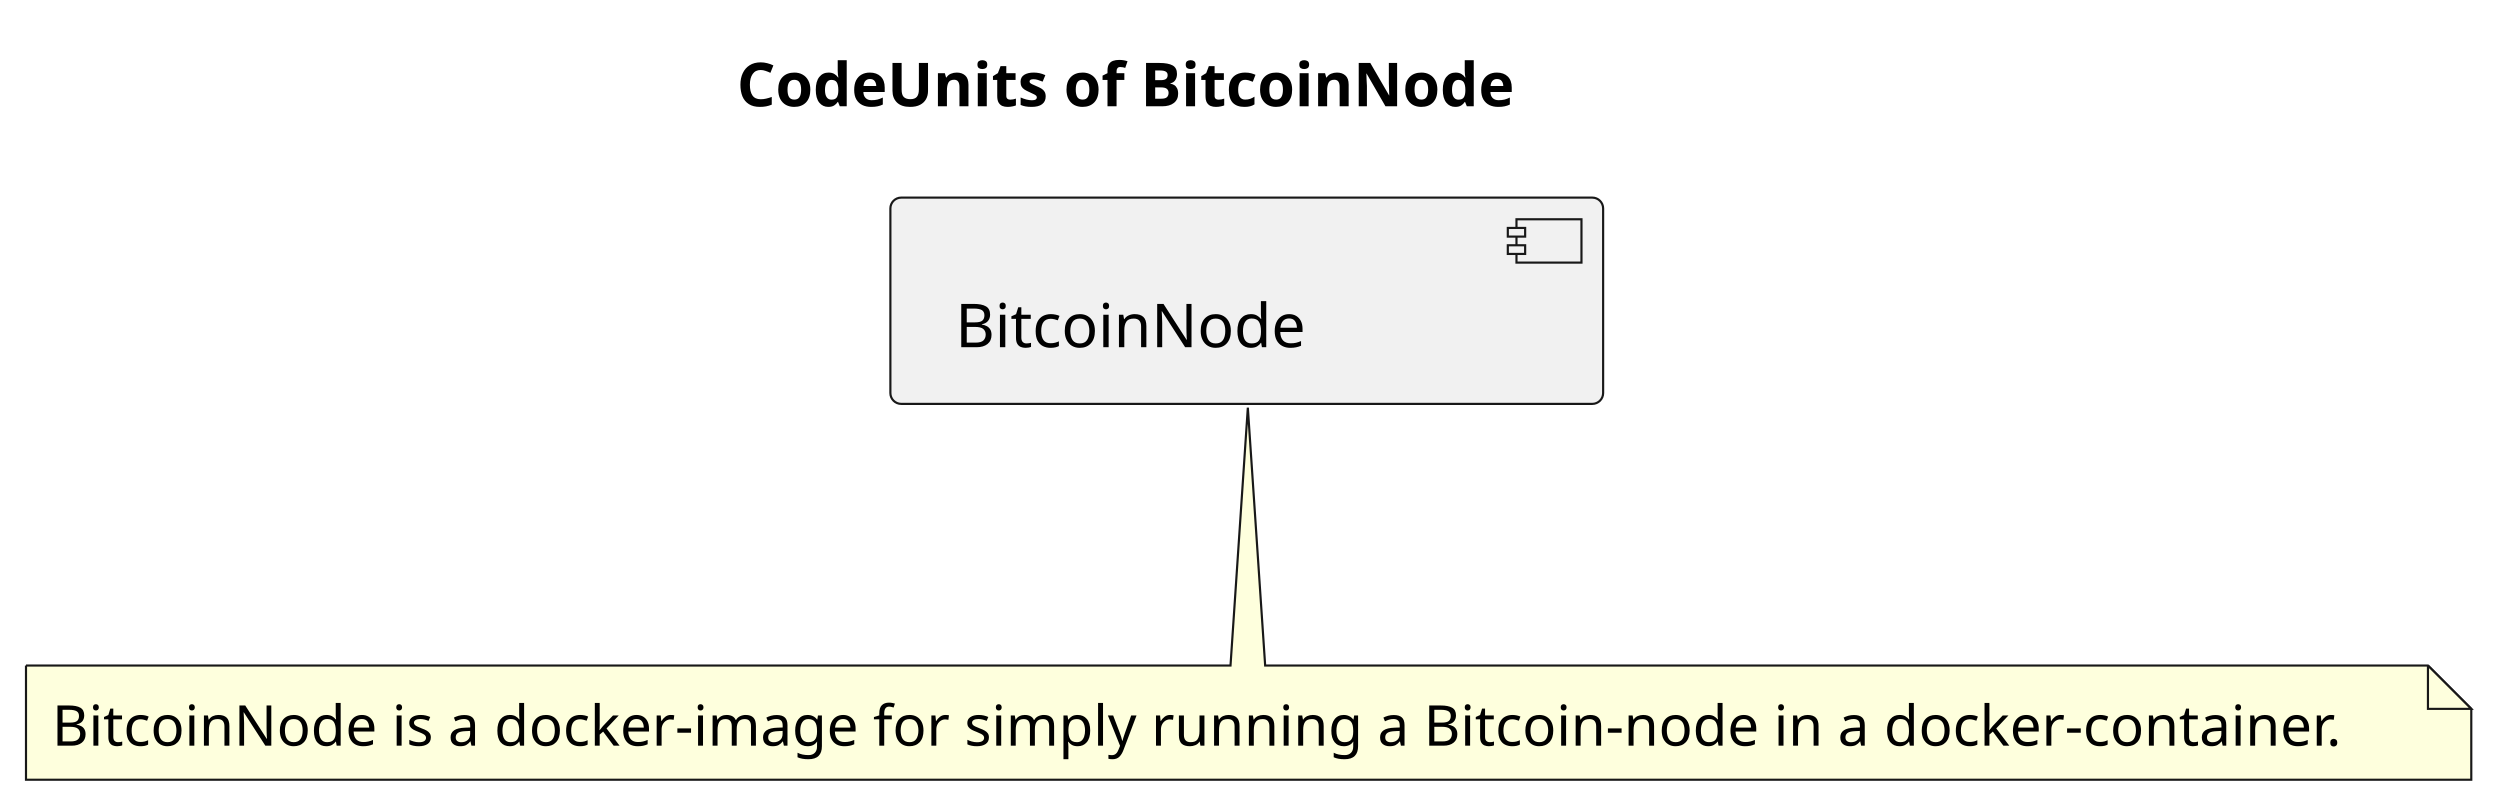
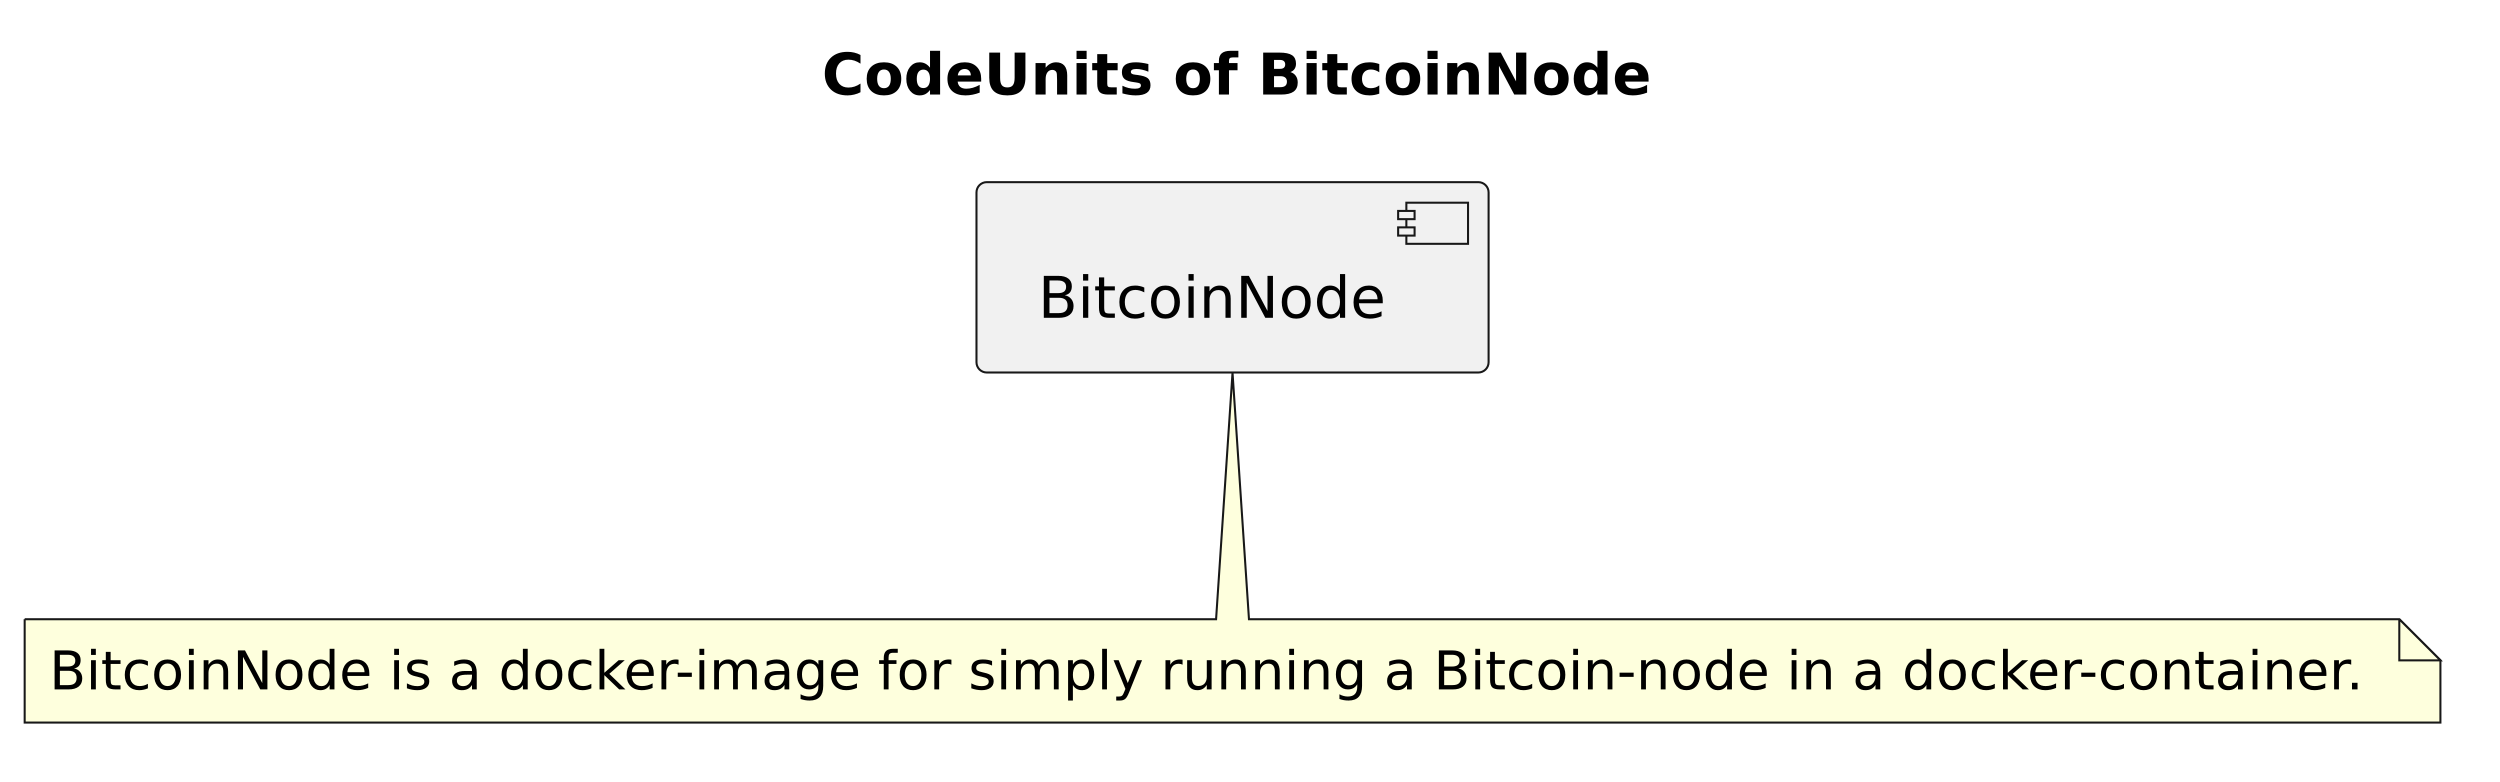
- <svg xmlns="http://www.w3.org/2000/svg" contentStyleType="text/css" data-diagram-type="DESCRIPTION" height="186px" preserveAspectRatio="none" style="width:577px;height:186px;background:#FFFFFF;" version="1.1" viewBox="0 0 577 186" width="577px" zoomAndPan="magnify">
+ <svg xmlns="http://www.w3.org/2000/svg" version="1.1" data-diagram-type="DESCRIPTION" style="width:608px;height:190px;background:#FFFFFF;" width="608px" height="190px" viewBox="0 0 608 190" zoomAndPan="magnify" preserveAspectRatio="none" contentStyleType="text/css">
  <defs />
-   <g>
-     <text fill="#000000" font-family="sans-serif" font-size="14" font-weight="bold" lengthAdjust="spacing" textLength="223.221" x="170.076" y="24.533">CodeUnits of BitcoinNode</text>
-     <g class="entity" data-entity="BitcoinNode" data-source-line="3" data-uid="ent0002" id="entity_BitcoinNode">
-       <rect fill="#F1F1F1" height="47.609" rx="2.5" ry="2.5" style="stroke:#181818;stroke-width:0.5;" width="164.503" x="205.5" y="45.609" />
-       <rect fill="#F1F1F1" height="10" style="stroke:#181818;stroke-width:0.5;" width="15" x="350.003" y="50.609" />
-       <rect fill="#F1F1F1" height="2" style="stroke:#181818;stroke-width:0.5;" width="4" x="348.003" y="52.609" />
-       <rect fill="#F1F1F1" height="2" style="stroke:#181818;stroke-width:0.5;" width="4" x="348.003" y="56.609" />
-       <text fill="#000000" font-family="sans-serif" font-size="14" lengthAdjust="spacing" textLength="124.503" x="220.5" y="80.143">BitcoinNode</text>
+   <g font-family="sans-serif" lengthAdjust="spacing">
+     <g class="title" data-source-line="1">
+       <text x="199.894" y="22.995" fill="#000" font-size="14" textLength="201.722" font-weight="700" font-family="DejaVu Sans">CodeUnits of BitcoinNode</text>
    </g>
-     <g class="entity" data-entity="BitcoinNodeNote" data-source-line="5" data-uid="ent0003" id="entity_BitcoinNodeNote">
-       <path d="M6,153.609 L6,179.961 A0,0 0 0 0 6,179.961 L570.372,179.961 A0,0 0 0 0 570.372,179.961 L570.372,163.609 L560.372,153.609 L292,153.609 L288,94.089 L284,153.609 L6,153.609 A0,0 0 0 0 6,153.609" fill="#FEFFDD" style="stroke:#181818;stroke-width:0.5;" />
-       <path d="M560.372,153.609 L560.372,163.609 L570.372,163.609 L560.372,153.609" fill="#FEFFDD" style="stroke:#181818;stroke-width:0.5;" />
-       <text fill="#000000" font-family="sans-serif" font-size="13" lengthAdjust="spacing" textLength="543.372" x="12" y="172.105">BitcoinNode is a docker-image for simply running a Bitcoin-node in a docker-container.</text>
+     <g class="entity" data-qualified-name="BitcoinNode" id="ent0001" data-source-line="3">
+       <rect x="237.48" y="44.297" width="124.547" height="46.297" fill="#F1F1F1" style="stroke:#181818;stroke-width:0.5;" rx="2.5" ry="2.5" />
+       <rect x="342.027" y="49.297" width="15" height="10" fill="#F1F1F1" style="stroke:#181818;stroke-width:0.5;" />
+       <rect x="340.027" y="51.297" width="4" height="2" fill="#F1F1F1" style="stroke:#181818;stroke-width:0.5;" />
+       <rect x="340.027" y="55.297" width="4" height="2" fill="#F1F1F1" style="stroke:#181818;stroke-width:0.5;" />
+       <text x="252.48" y="77.292" fill="#000" font-size="14" textLength="84.547" font-family="DejaVu Sans">BitcoinNode</text>
+     </g>
+     <g class="entity" data-qualified-name="BitcoinNodeNote" id="ent0002" data-source-line="5">
+       <path d="M6,150.597 L6,175.73 A0,0 0 0 0 6,175.73 L593.509,175.73 A0,0 0 0 0 593.509,175.73 L593.509,160.597 L583.509,150.597 L303.75,150.597 L299.75,90.657 L295.75,150.597 L6,150.597 A0,0 0 0 0 6,150.597" style="stroke:#181818;stroke-width:0.5;" fill="#FEFFDD" />
+       <path d="M583.509,150.597 L583.509,160.597 L593.509,160.597 L583.509,150.597" style="stroke:#181818;stroke-width:0.5;" fill="#FEFFDD" />
+       <text x="12" y="167.664" fill="#000" font-size="13" textLength="566.509" font-family="DejaVu Sans">BitcoinNode is a docker-image for simply running a Bitcoin-node in a docker-container.</text>
    </g>
  </g>
</svg>
